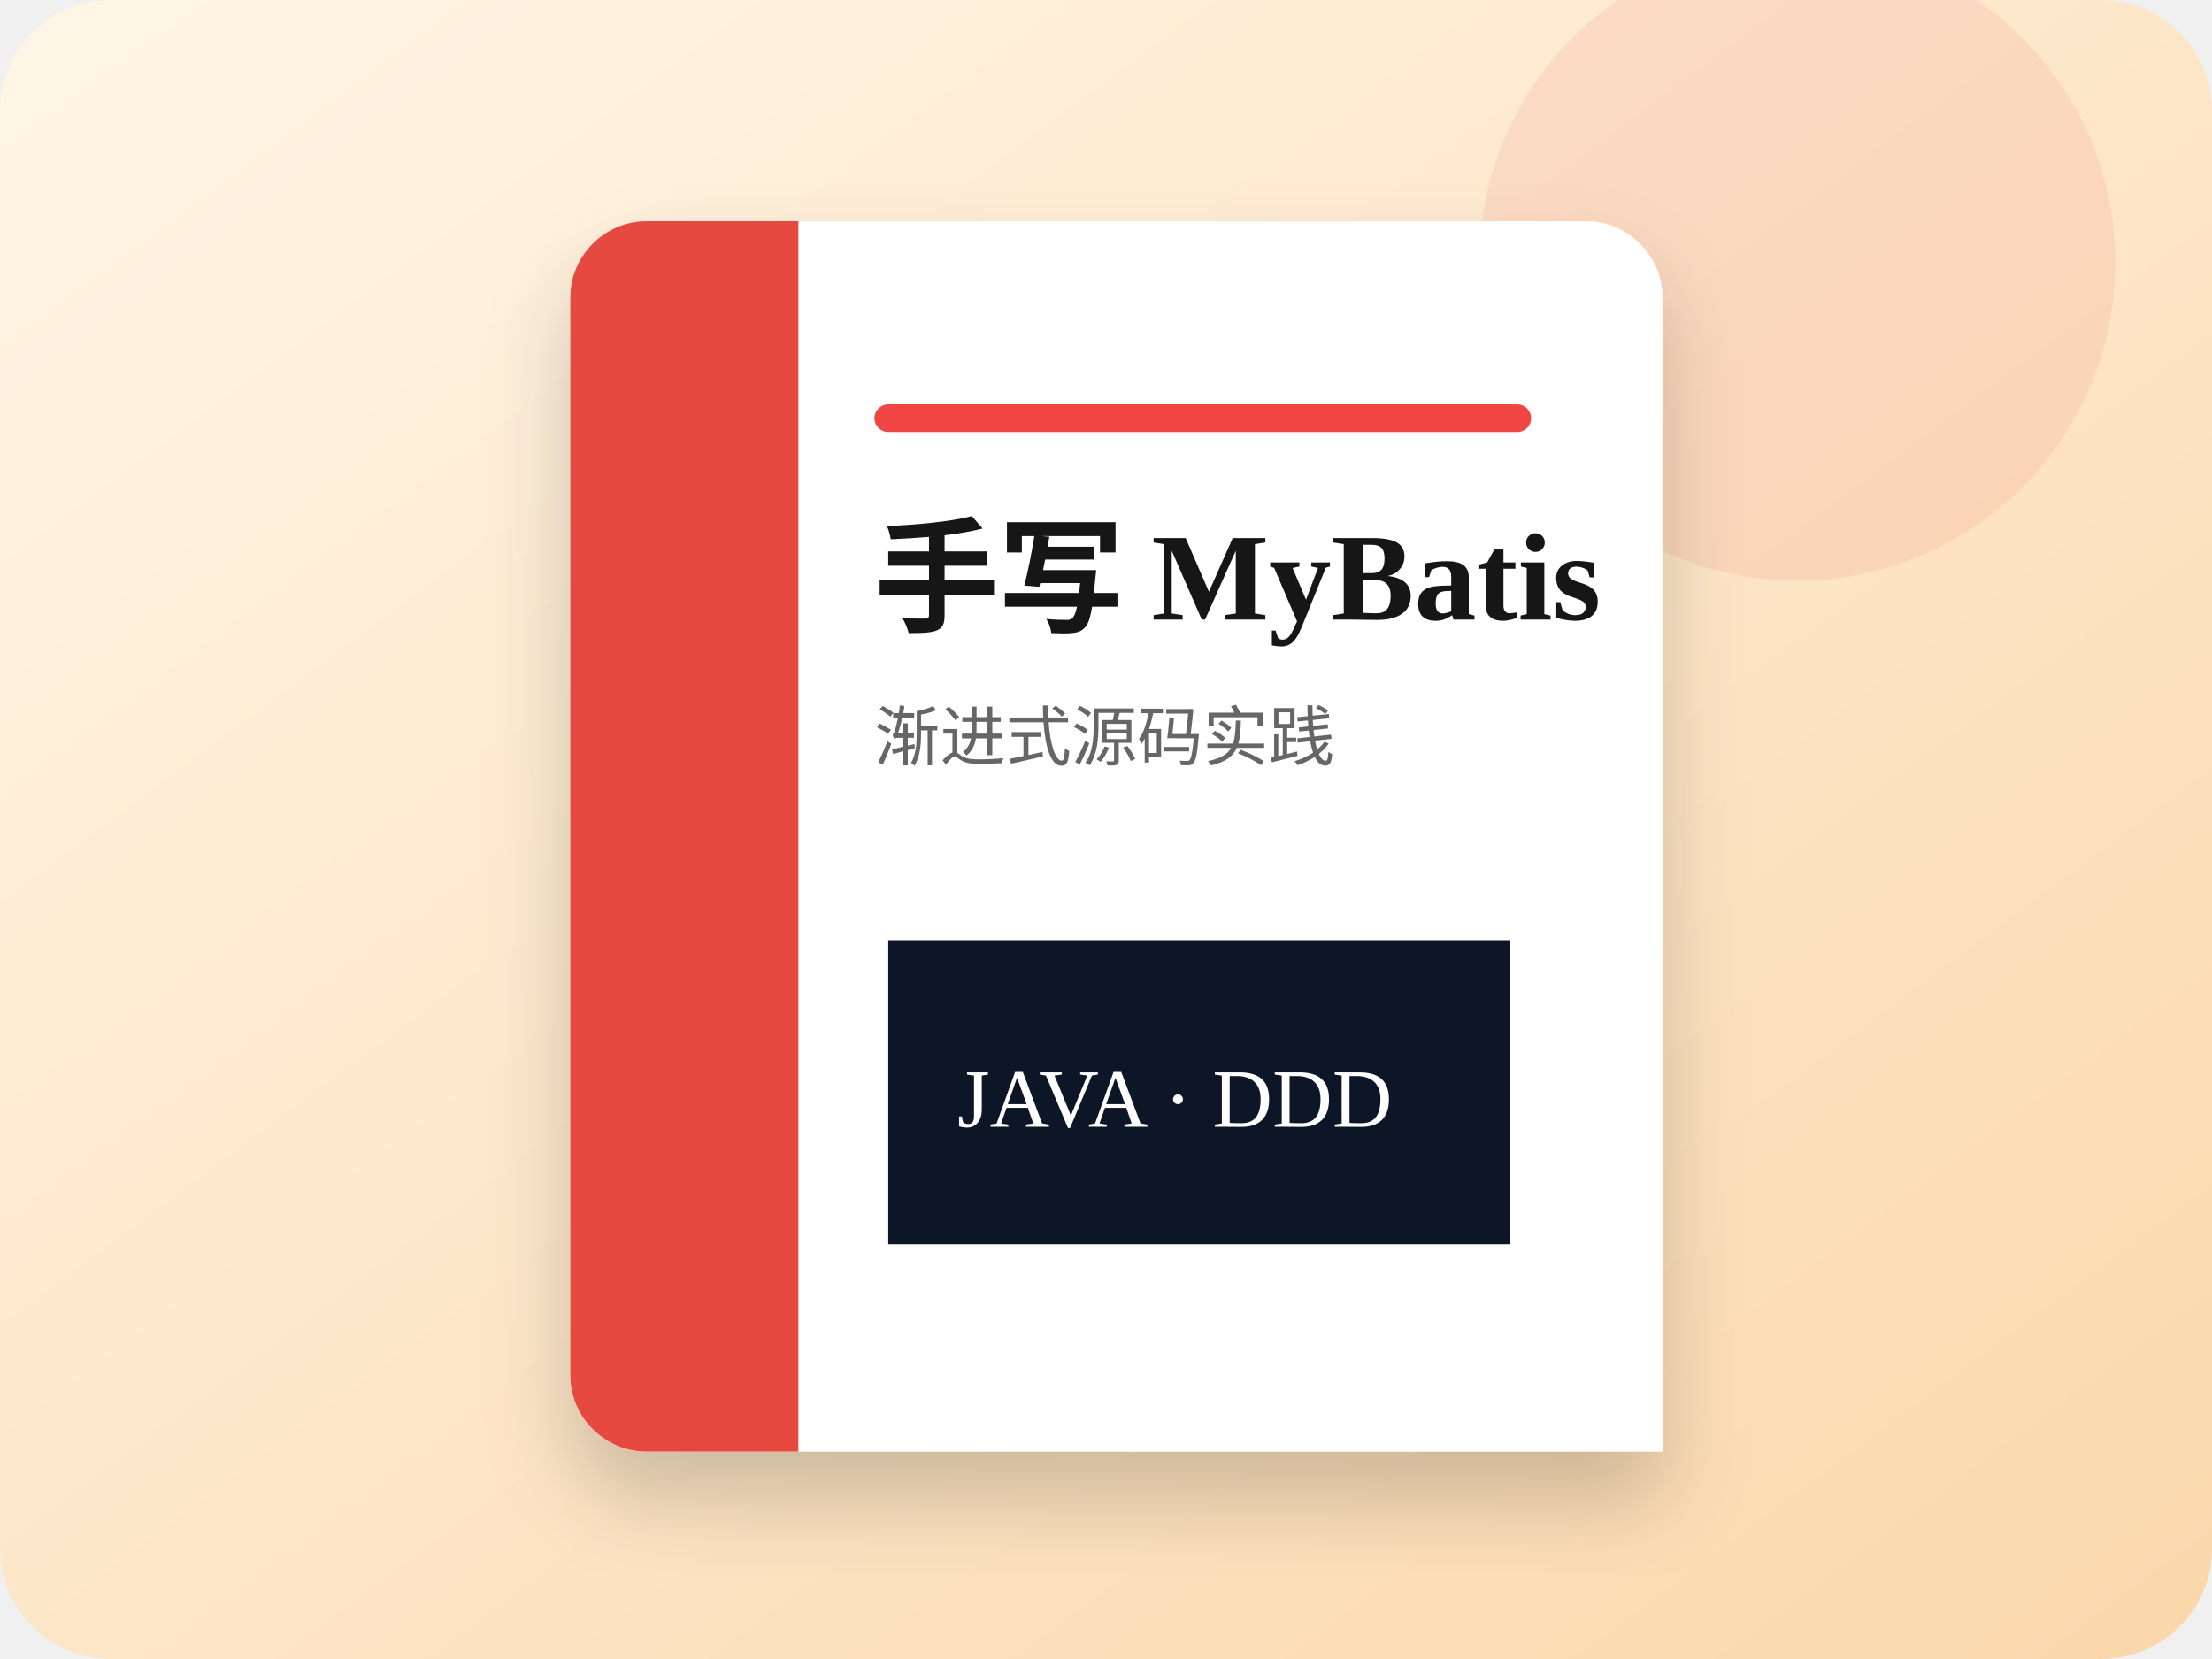
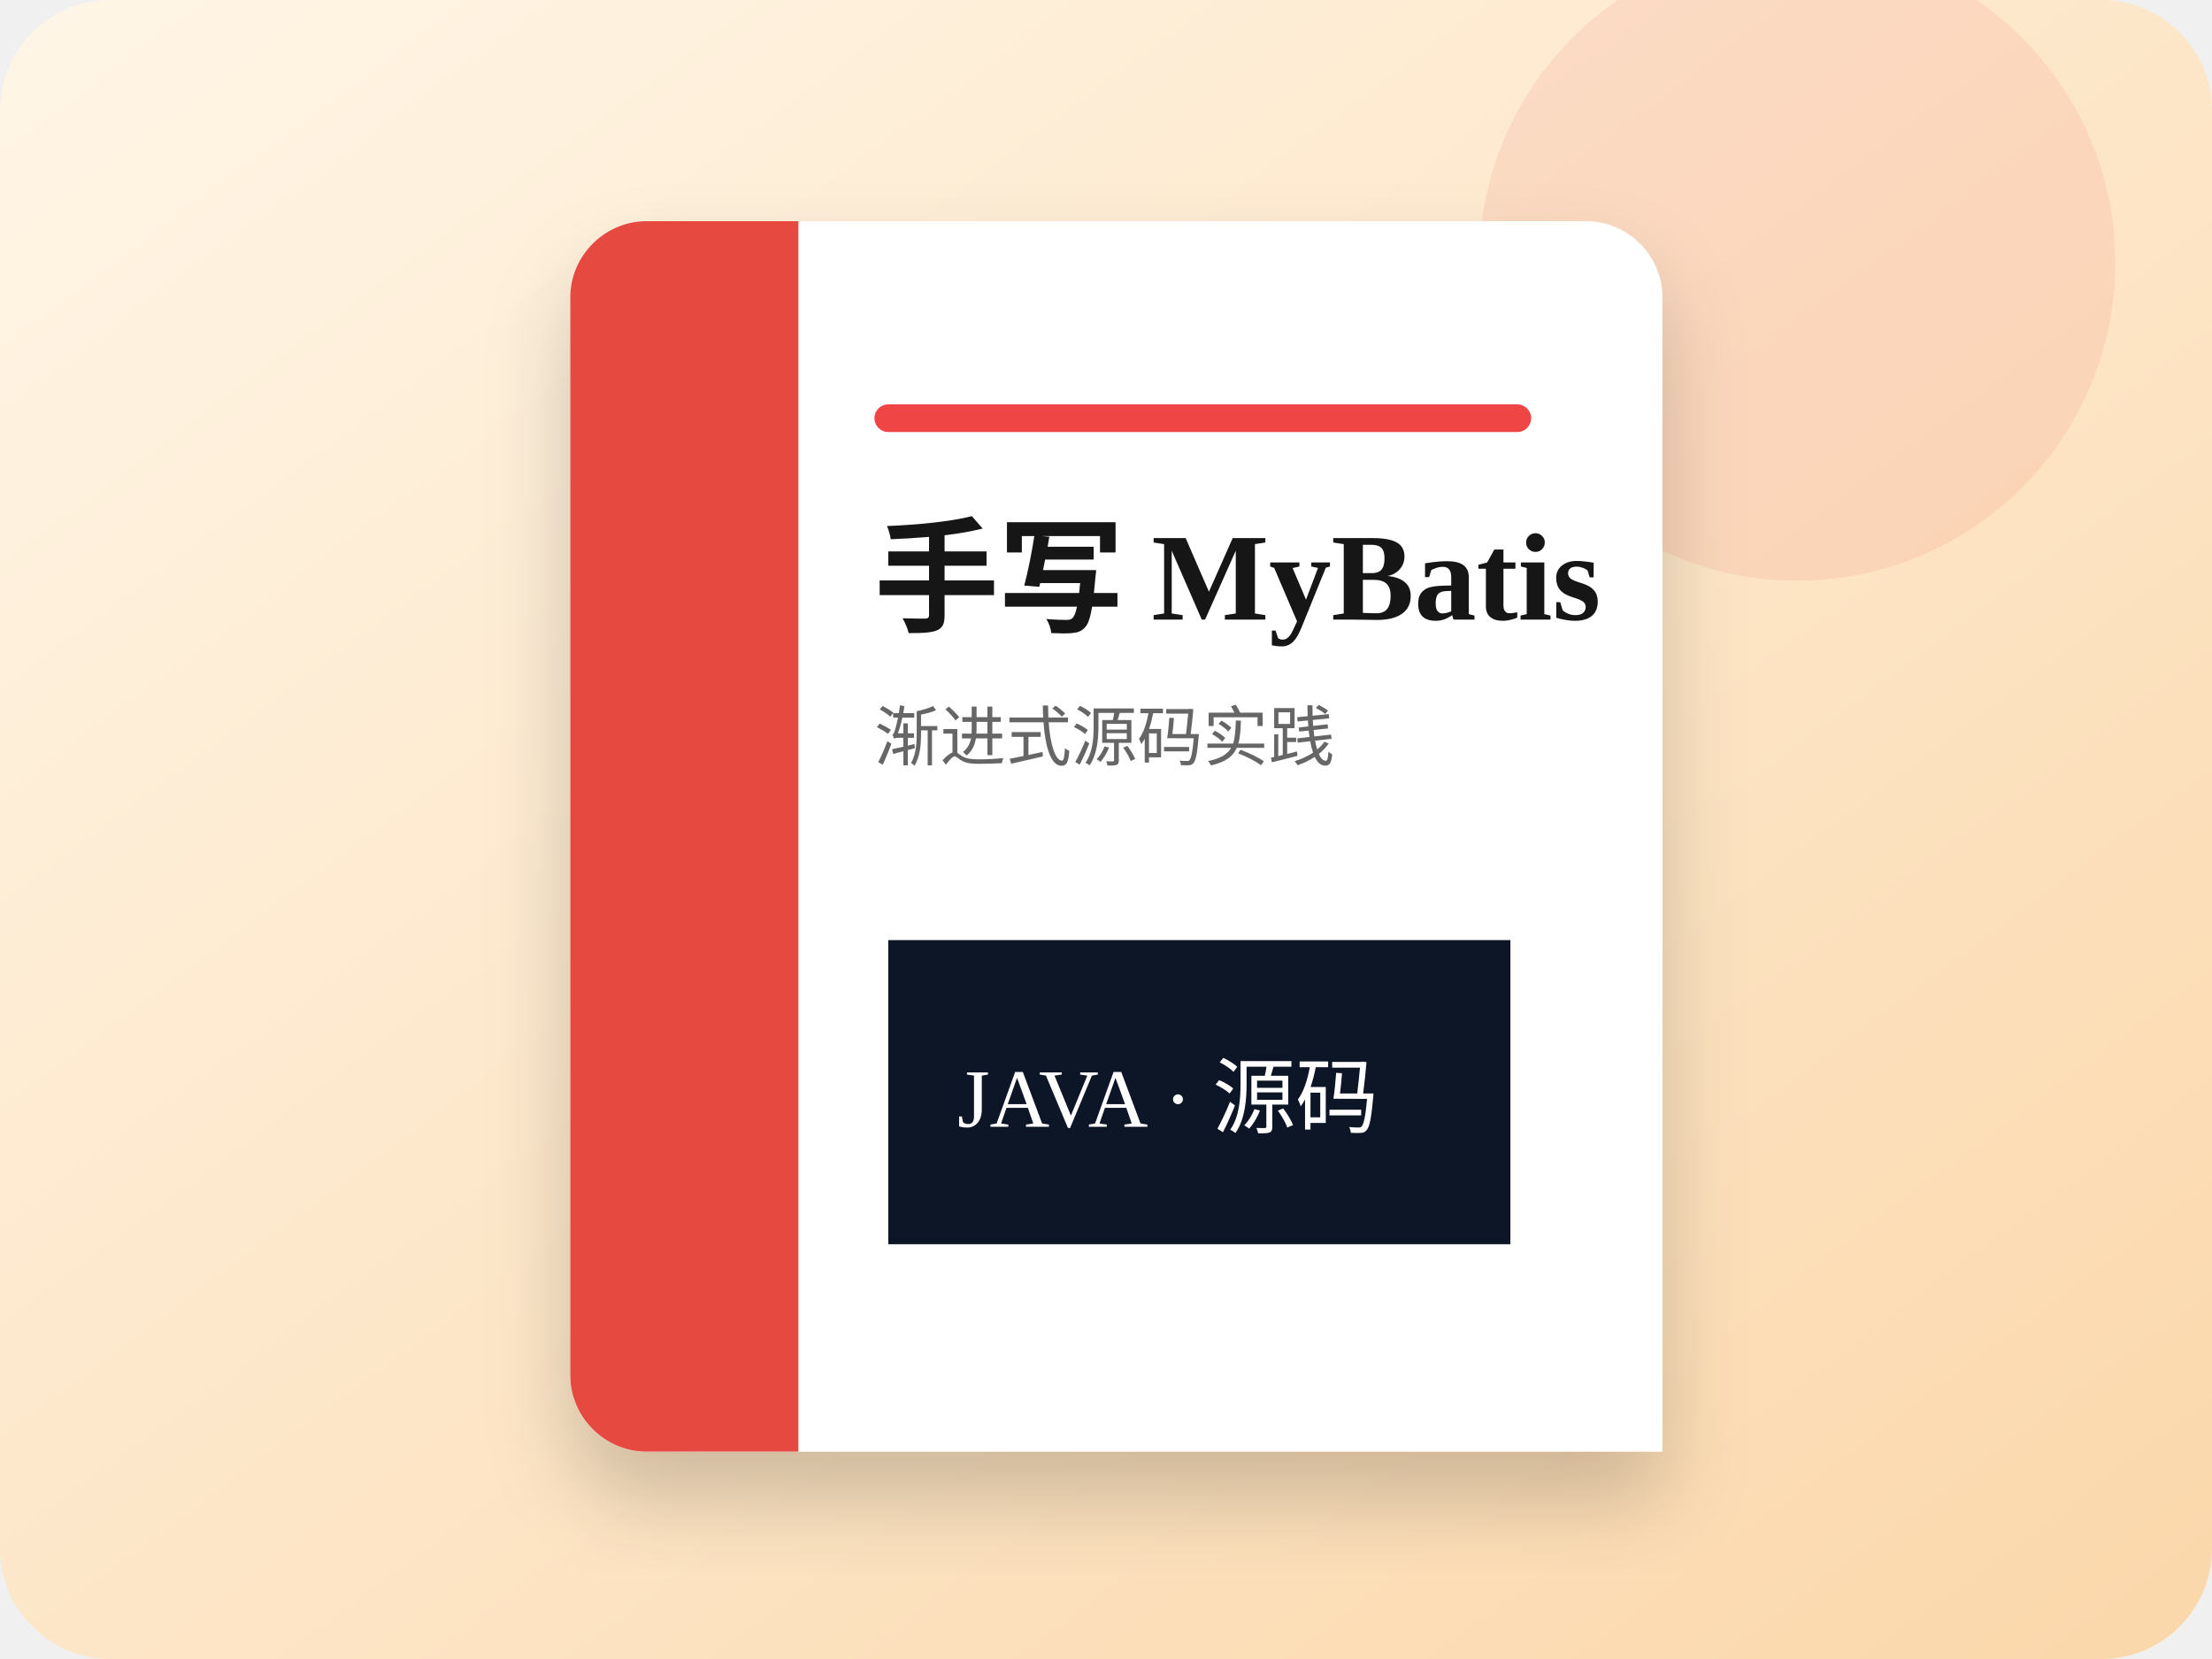
<svg xmlns="http://www.w3.org/2000/svg" viewBox="0 0 640 480">
  <defs>
    <linearGradient id="b" x2="1" y2="1">
      <stop stop-color="#fff6e7" />
      <stop offset="1" stop-color="#fbd7aa" />
    </linearGradient>
    <filter id="s">
      <feDropShadow dx="0" dy="14" stdDeviation="12" flood-opacity=".18" />
    </filter>
  </defs>
  <rect width="640" height="480" rx="32" fill="url(#b)" />
  <circle cx="520" cy="76" r="92" fill="#ef4444" opacity=".1" />
  <g filter="url(#s)" transform="translate(165 52)">
    <path d="M22 12h272c12 0 22 10 22 22v334H22C10 368 0 358 0 346V34C0 22 10 12 22 12z" fill="#fff" />
    <path d="M22 12h44v356H22C10 368 0 358 0 346V34C0 22 10 12 22 12z" fill="#e5483f" />
    <rect x="88" y="65" width="190" height="8" rx="4" fill="#ef4444" />
    <text x="88" y="128" font-size="36" font-weight="700" fill="#171717">手写 MyBatis</text>
    <text x="88" y="168" font-size="19" fill="#666">渐进式源码实践</text>
    <path d="M92 220h180v88H92z" fill="#111827" rx="8" />
-     <text x="112" y="274" font-size="24" fill="#fff">JAVA · DDD</text>
+     <text x="112" y="274" font-size="24" fill="#fff">JAVA · 源码</text>
  </g>
</svg>
